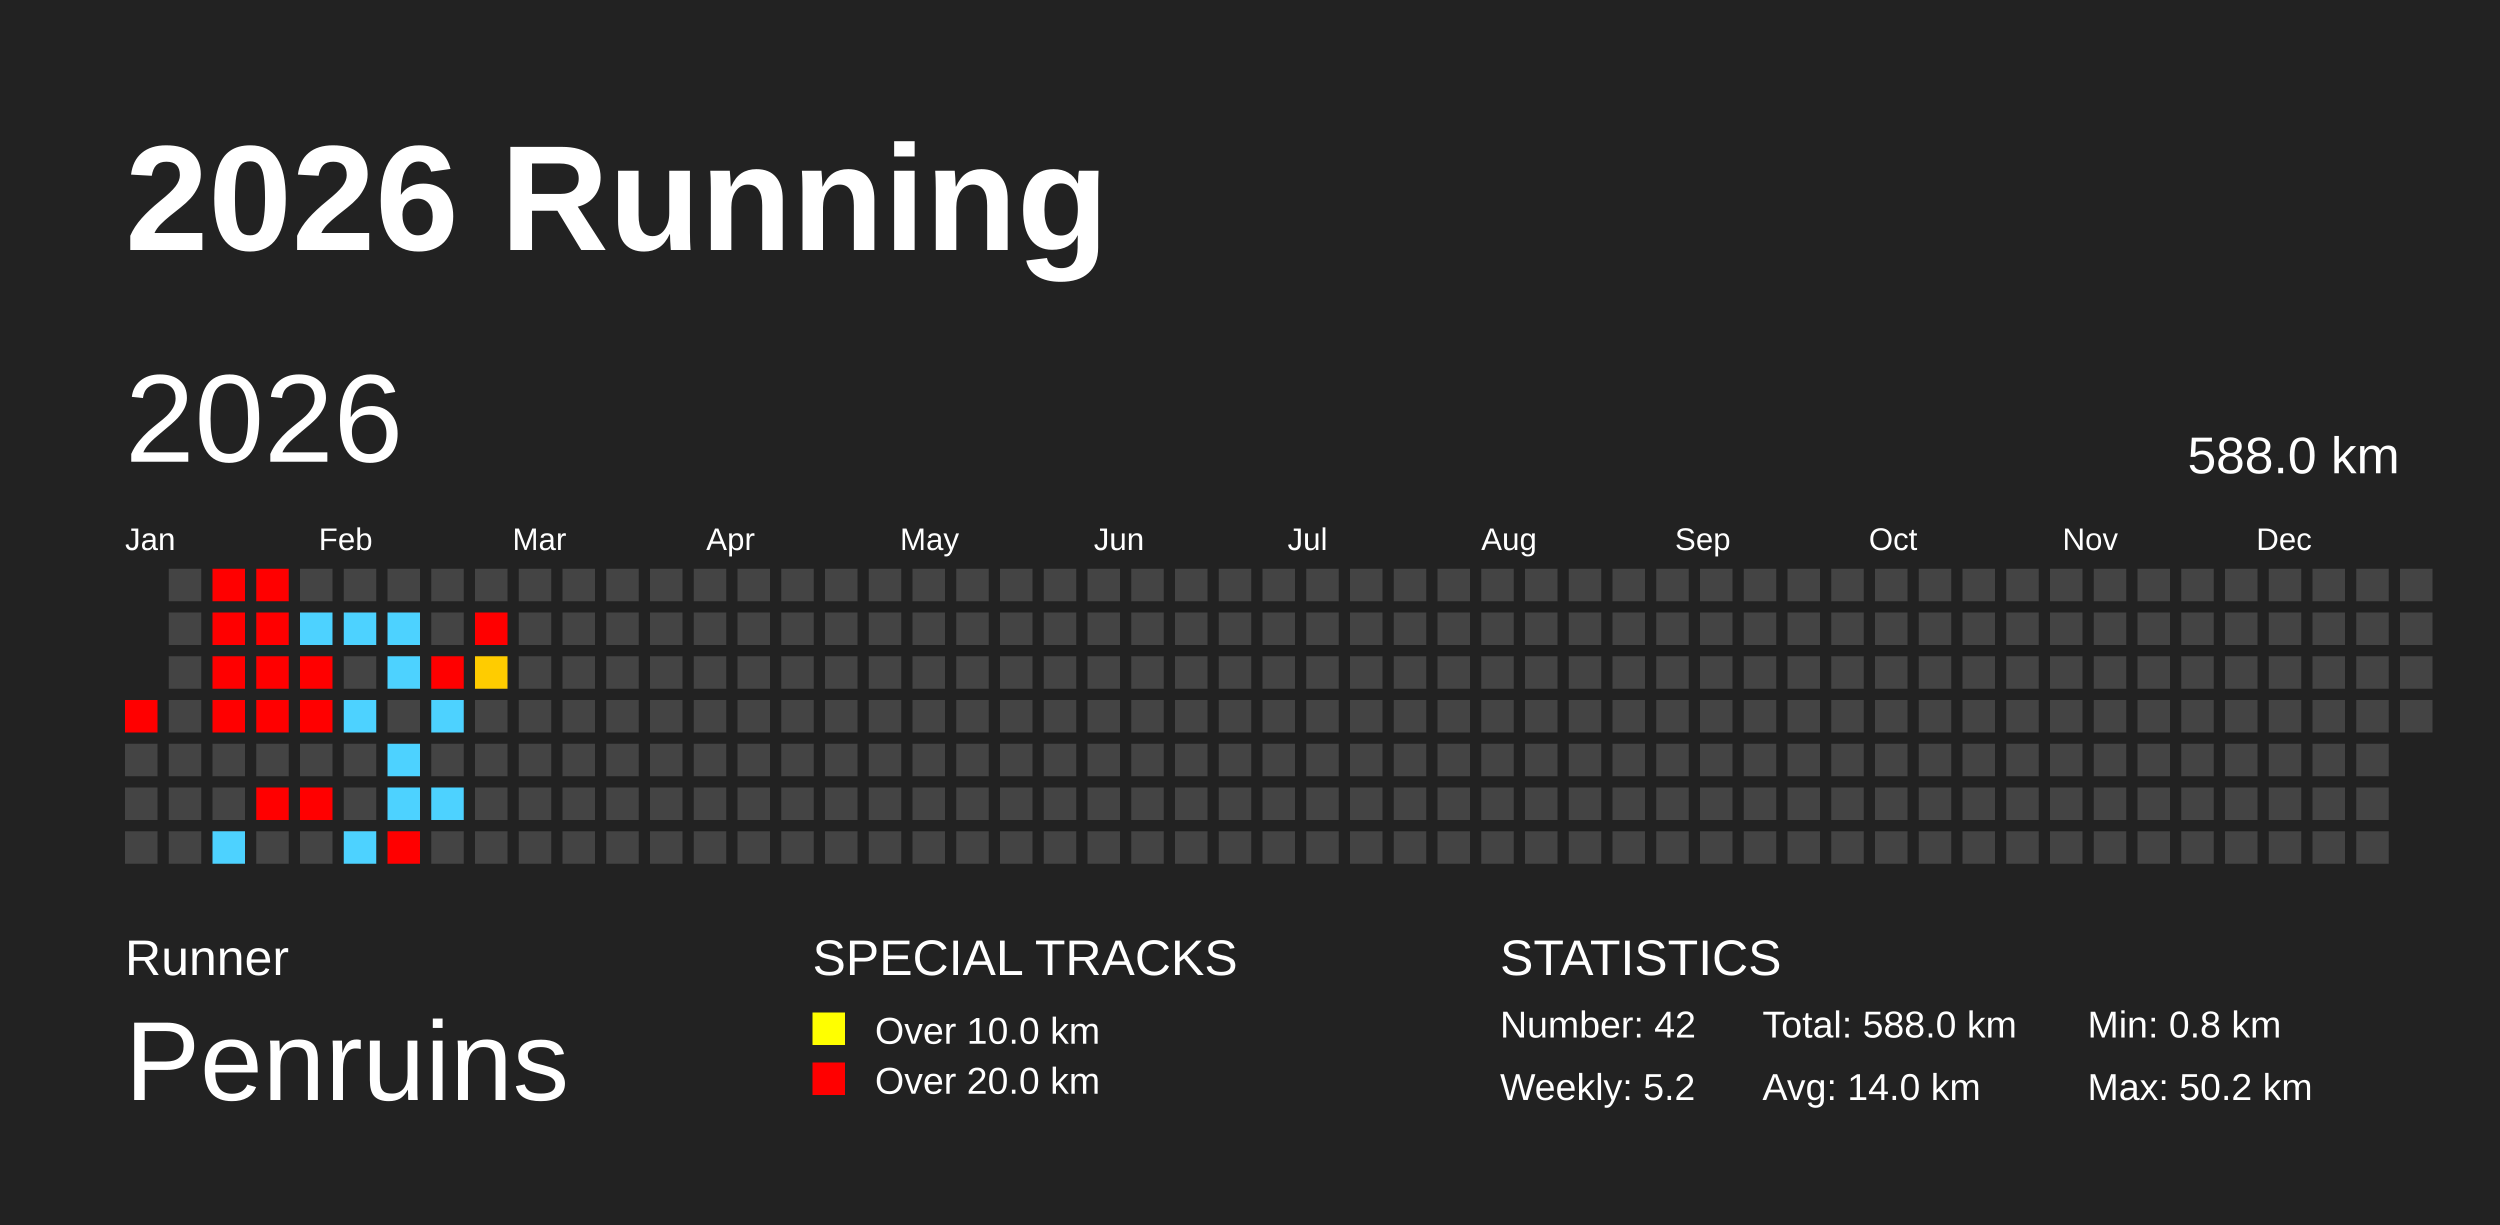
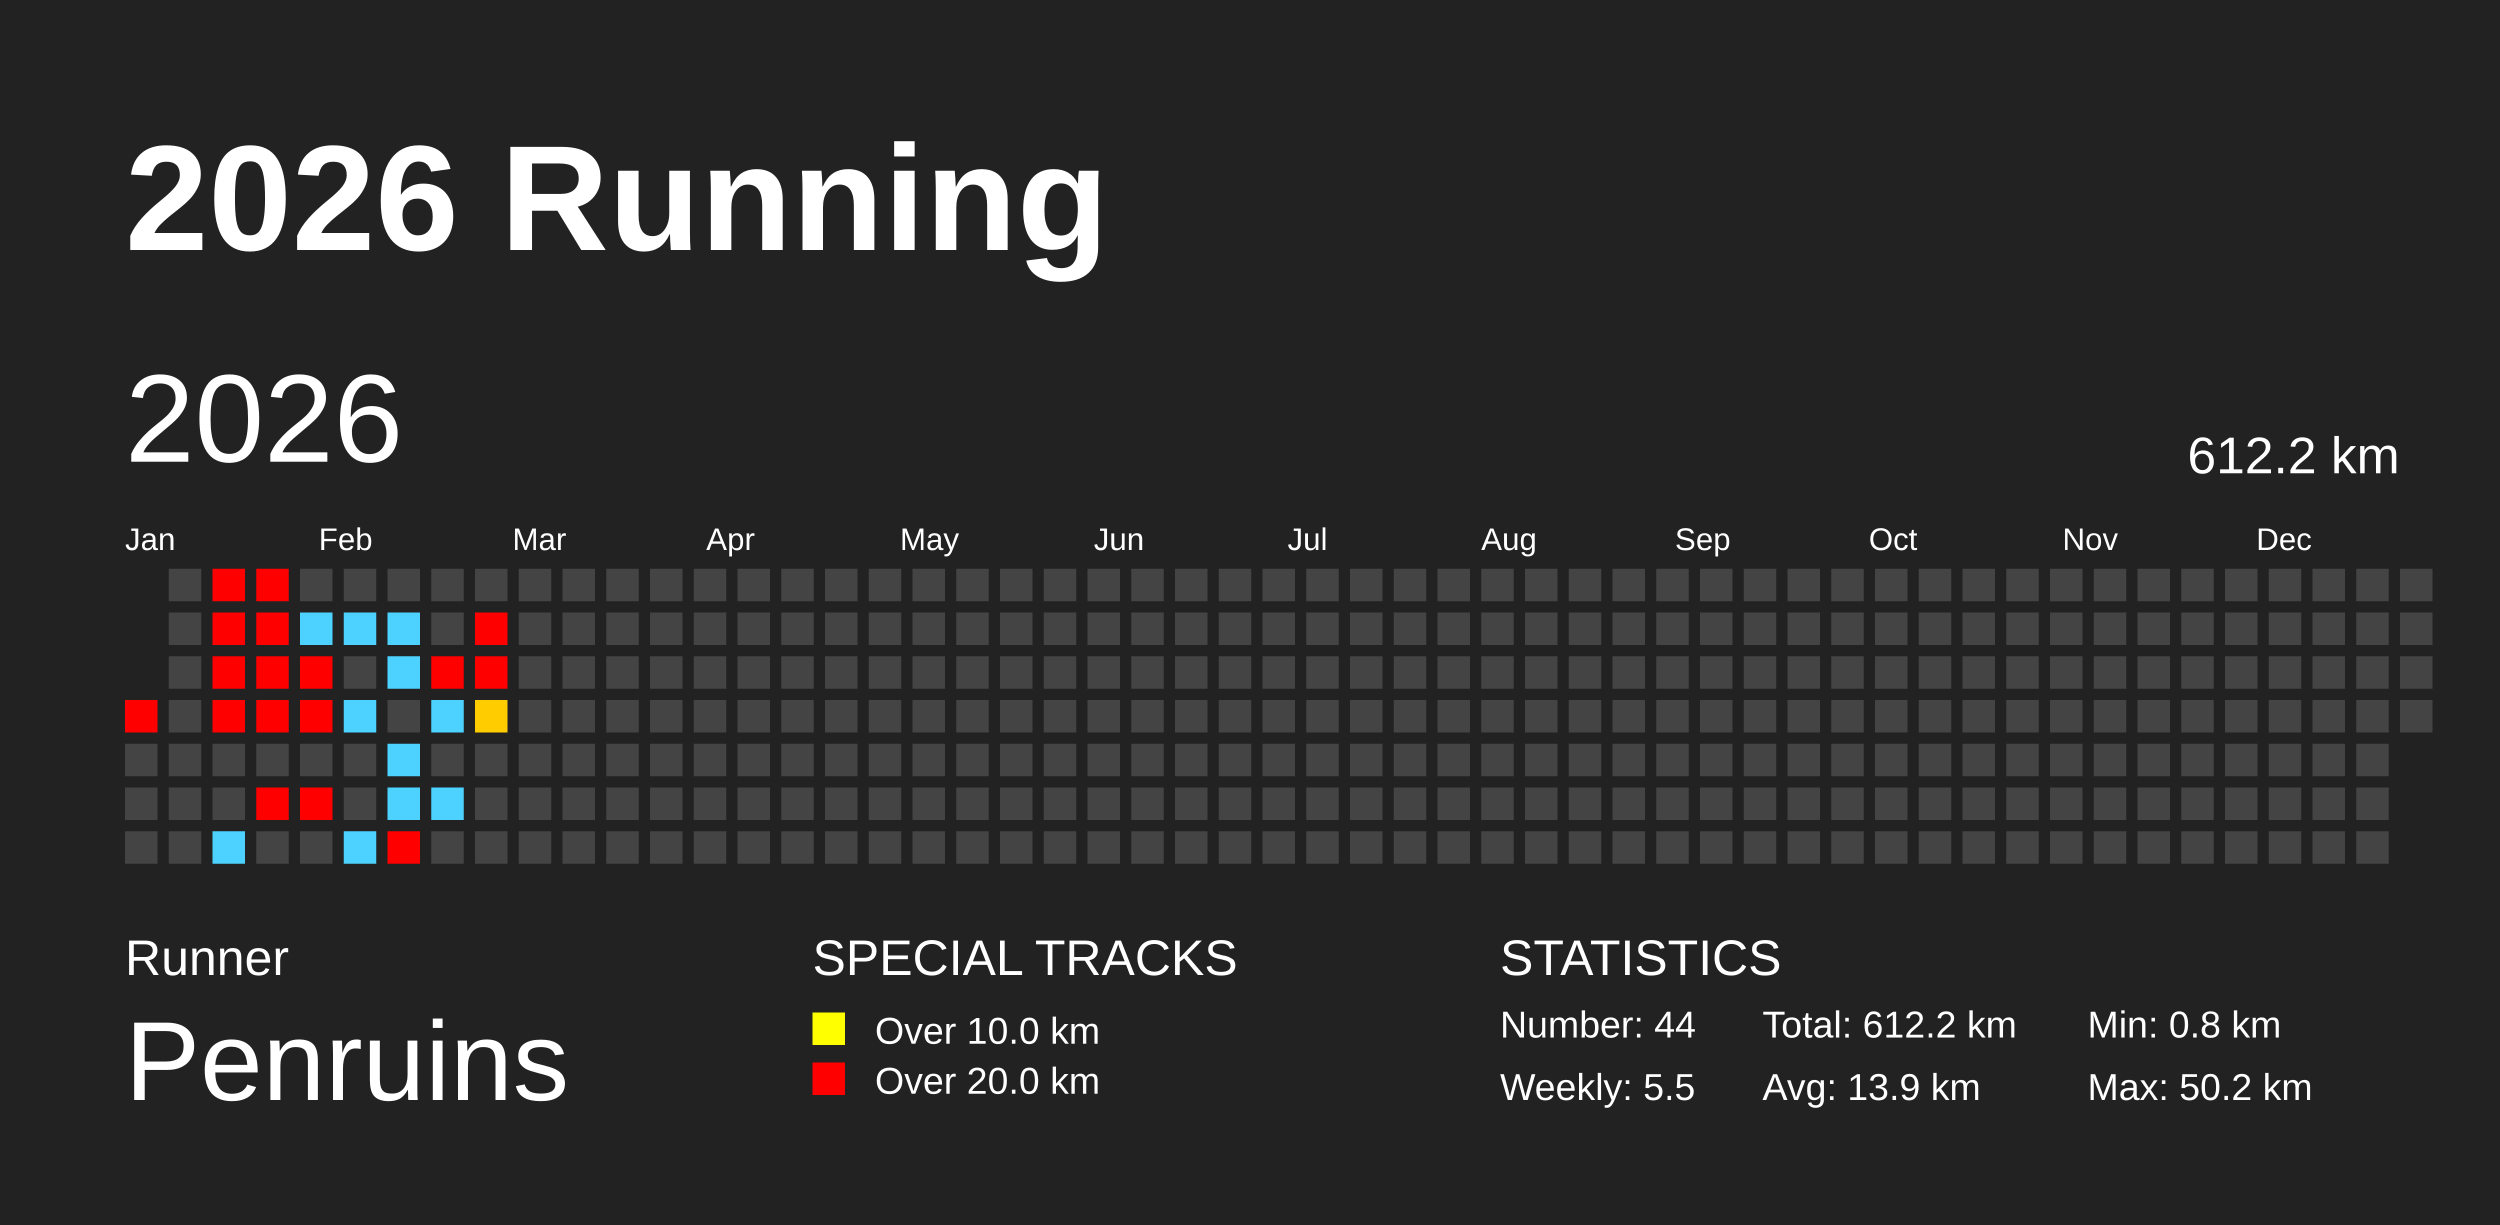
<svg xmlns="http://www.w3.org/2000/svg" baseProfile="full" height="98mm" version="1.1" viewBox="0,0,200,98" width="200mm">
  <defs />
  <rect fill="#222222" height="98" width="200" x="0" y="0" />
  <text fill="#FFFFFF" style="font-size:12px; font-family:Arial; font-weight:bold;" x="10" y="20">2026 Running</text>
  <text fill="#FFFFFF" style="font-size:4px; font-family:Arial" x="10" y="78">Runner</text>
  <text fill="#FFFFFF" style="font-size:9px; font-family:Arial" x="10" y="88">Penruins</text>
  <text fill="#FFFFFF" style="font-size:4px; font-family:Arial" x="65" y="78">SPECIAL TRACKS</text>
  <rect fill="yellow" height="2.6" width="2.6" x="65" y="81" />
  <text fill="#FFFFFF" style="font-size:3px; font-family:Arial" x="70" y="83.5">Over 10.0 km</text>
  <rect fill="red" height="2.6" width="2.6" x="65" y="85" />
  <text fill="#FFFFFF" style="font-size:3px; font-family:Arial" x="70" y="87.5">Over 20.0 km</text>
  <text fill="#FFFFFF" style="font-size:4px; font-family:Arial" x="120" y="78">STATISTICS</text>
-   <text fill="#FFFFFF" style="font-size:3px; font-family:Arial" x="120" y="83">Number: 42</text>
-   <text fill="#FFFFFF" style="font-size:3px; font-family:Arial" x="120" y="88">Weekly: 5.2</text>
-   <text fill="#FFFFFF" style="font-size:3px; font-family:Arial" x="141" y="83">Total: 588.0 km</text>
-   <text fill="#FFFFFF" style="font-size:3px; font-family:Arial" x="141" y="88">Avg: 14.0 km</text>
+   <text fill="#FFFFFF" style="font-size:3px; font-family:Arial" x="120" y="83">Number: 44</text>
+   <text fill="#FFFFFF" style="font-size:3px; font-family:Arial" x="120" y="88">Weekly: 5.5</text>
+   <text fill="#FFFFFF" style="font-size:3px; font-family:Arial" x="141" y="83">Total: 612.2 km</text>
+   <text fill="#FFFFFF" style="font-size:3px; font-family:Arial" x="141" y="88">Avg: 13.9 km</text>
  <text fill="#FFFFFF" style="font-size:3px; font-family:Arial" x="167" y="83">Min: 0.8 km</text>
  <text fill="#FFFFFF" style="font-size:3px; font-family:Arial" x="167" y="88">Max: 50.2 km</text>
  <text dominant-baseline="hanging" fill="#FFFFFF" style="font-size:10.0px; font-family:Arial;" x="10" y="30">2026</text>
-   <text dominant-baseline="hanging" fill="#FFFFFF" style="font-size:4.125px; font-family:Arial;" x="175" y="35">588.0 km</text>
+   <text dominant-baseline="hanging" fill="#FFFFFF" style="font-size:4.125px; font-family:Arial;" x="175" y="35">612.2 km</text>
  <text fill="#FFFFFF" style="font-size:2.5px; font-family:Arial" x="10.0" y="44">Jan</text>
  <text fill="#FFFFFF" style="font-size:2.5px; font-family:Arial" x="25.5" y="44">Feb</text>
  <text fill="#FFFFFF" style="font-size:2.5px; font-family:Arial" x="41.0" y="44">Mar</text>
  <text fill="#FFFFFF" style="font-size:2.5px; font-family:Arial" x="56.5" y="44">Apr</text>
  <text fill="#FFFFFF" style="font-size:2.5px; font-family:Arial" x="72.0" y="44">May</text>
  <text fill="#FFFFFF" style="font-size:2.5px; font-family:Arial" x="87.5" y="44">Jun</text>
  <text fill="#FFFFFF" style="font-size:2.5px; font-family:Arial" x="103.0" y="44">Jul</text>
  <text fill="#FFFFFF" style="font-size:2.5px; font-family:Arial" x="118.5" y="44">Aug</text>
  <text fill="#FFFFFF" style="font-size:2.5px; font-family:Arial" x="134.0" y="44">Sep</text>
  <text fill="#FFFFFF" style="font-size:2.5px; font-family:Arial" x="149.5" y="44">Oct</text>
  <text fill="#FFFFFF" style="font-size:2.5px; font-family:Arial" x="165.0" y="44">Nov</text>
  <text fill="#FFFFFF" style="font-size:2.5px; font-family:Arial" x="180.5" y="44">Dec</text>
  <rect fill="red" height="2.6" width="2.6" x="10.0" y="56.0" />
  <rect fill="#444444" height="2.6" width="2.6" x="10.0" y="59.5" />
  <rect fill="#444444" height="2.6" width="2.6" x="10.0" y="63.0" />
  <rect fill="#444444" height="2.6" width="2.6" x="10.0" y="66.5" />
  <rect fill="#444444" height="2.6" width="2.6" x="13.5" y="45.5" />
  <rect fill="#444444" height="2.6" width="2.6" x="13.5" y="49.0" />
  <rect fill="#444444" height="2.6" width="2.6" x="13.5" y="52.5" />
  <rect fill="#444444" height="2.6" width="2.6" x="13.5" y="56.0" />
  <rect fill="#444444" height="2.6" width="2.6" x="13.5" y="59.5" />
  <rect fill="#444444" height="2.6" width="2.6" x="13.5" y="63.0" />
  <rect fill="#444444" height="2.6" width="2.6" x="13.5" y="66.5" />
  <rect fill="red" height="2.6" width="2.6" x="17.0" y="45.5" />
  <rect fill="red" height="2.6" width="2.6" x="17.0" y="49.0" />
  <rect fill="red" height="2.6" width="2.6" x="17.0" y="52.5" />
  <rect fill="red" height="2.6" width="2.6" x="17.0" y="56.0" />
  <rect fill="#444444" height="2.6" width="2.6" x="17.0" y="59.5" />
  <rect fill="#444444" height="2.6" width="2.6" x="17.0" y="63.0" />
  <rect fill="#4dd2ff" height="2.6" width="2.6" x="17.0" y="66.5" />
  <rect fill="red" height="2.6" width="2.6" x="20.5" y="45.5" />
  <rect fill="red" height="2.6" width="2.6" x="20.5" y="49.0" />
  <rect fill="red" height="2.6" width="2.6" x="20.5" y="52.5" />
  <rect fill="red" height="2.6" width="2.6" x="20.5" y="56.0" />
  <rect fill="#444444" height="2.6" width="2.6" x="20.5" y="59.5" />
  <rect fill="red" height="2.6" width="2.6" x="20.5" y="63.0" />
  <rect fill="#444444" height="2.6" width="2.6" x="20.5" y="66.5" />
  <rect fill="#444444" height="2.6" width="2.6" x="24.0" y="45.5" />
  <rect fill="#4dd2ff" height="2.6" width="2.6" x="24.0" y="49.0" />
  <rect fill="red" height="2.6" width="2.6" x="24.0" y="52.5" />
  <rect fill="red" height="2.6" width="2.6" x="24.0" y="56.0" />
  <rect fill="#444444" height="2.6" width="2.6" x="24.0" y="59.5" />
  <rect fill="red" height="2.6" width="2.6" x="24.0" y="63.0" />
  <rect fill="#444444" height="2.6" width="2.6" x="24.0" y="66.5" />
  <rect fill="#444444" height="2.6" width="2.6" x="27.5" y="45.5" />
  <rect fill="#4dd2ff" height="2.6" width="2.6" x="27.5" y="49.0" />
  <rect fill="#444444" height="2.6" width="2.6" x="27.5" y="52.5" />
  <rect fill="#4dd2ff" height="2.6" width="2.6" x="27.5" y="56.0" />
  <rect fill="#444444" height="2.6" width="2.6" x="27.5" y="59.5" />
  <rect fill="#444444" height="2.6" width="2.6" x="27.5" y="63.0" />
  <rect fill="#4dd2ff" height="2.6" width="2.6" x="27.5" y="66.5" />
  <rect fill="#444444" height="2.6" width="2.6" x="31.0" y="45.5" />
  <rect fill="#4dd2ff" height="2.6" width="2.6" x="31.0" y="49.0" />
  <rect fill="#4dd2ff" height="2.6" width="2.6" x="31.0" y="52.5" />
  <rect fill="#444444" height="2.6" width="2.6" x="31.0" y="56.0" />
  <rect fill="#4dd2ff" height="2.6" width="2.6" x="31.0" y="59.5" />
  <rect fill="#4dd2ff" height="2.6" width="2.6" x="31.0" y="63.0" />
  <rect fill="red" height="2.6" width="2.6" x="31.0" y="66.5" />
  <rect fill="#444444" height="2.6" width="2.6" x="34.5" y="45.5" />
  <rect fill="#444444" height="2.6" width="2.6" x="34.5" y="49.0" />
  <rect fill="red" height="2.6" width="2.6" x="34.5" y="52.5" />
  <rect fill="#4dd2ff" height="2.6" width="2.6" x="34.5" y="56.0" />
  <rect fill="#444444" height="2.6" width="2.6" x="34.5" y="59.5" />
  <rect fill="#4dd2ff" height="2.6" width="2.6" x="34.5" y="63.0" />
  <rect fill="#444444" height="2.6" width="2.6" x="34.5" y="66.5" />
  <rect fill="#444444" height="2.6" width="2.6" x="38.0" y="45.5" />
  <rect fill="red" height="2.6" width="2.6" x="38.0" y="49.0" />
-   <rect fill="#ffcc00" height="2.6" width="2.6" x="38.0" y="52.5" />
-   <rect fill="#444444" height="2.6" width="2.6" x="38.0" y="56.0" />
+   <rect fill="red" height="2.6" width="2.6" x="38.0" y="52.5" />
+   <rect fill="#ffcc00" height="2.6" width="2.6" x="38.0" y="56.0" />
  <rect fill="#444444" height="2.6" width="2.6" x="38.0" y="59.5" />
  <rect fill="#444444" height="2.6" width="2.6" x="38.0" y="63.0" />
  <rect fill="#444444" height="2.6" width="2.6" x="38.0" y="66.5" />
  <rect fill="#444444" height="2.6" width="2.6" x="41.5" y="45.5" />
  <rect fill="#444444" height="2.6" width="2.6" x="41.5" y="49.0" />
  <rect fill="#444444" height="2.6" width="2.6" x="41.5" y="52.5" />
  <rect fill="#444444" height="2.6" width="2.6" x="41.5" y="56.0" />
  <rect fill="#444444" height="2.6" width="2.6" x="41.5" y="59.5" />
  <rect fill="#444444" height="2.6" width="2.6" x="41.5" y="63.0" />
  <rect fill="#444444" height="2.6" width="2.6" x="41.5" y="66.5" />
  <rect fill="#444444" height="2.6" width="2.6" x="45.0" y="45.5" />
  <rect fill="#444444" height="2.6" width="2.6" x="45.0" y="49.0" />
  <rect fill="#444444" height="2.6" width="2.6" x="45.0" y="52.5" />
  <rect fill="#444444" height="2.6" width="2.6" x="45.0" y="56.0" />
  <rect fill="#444444" height="2.6" width="2.6" x="45.0" y="59.5" />
  <rect fill="#444444" height="2.6" width="2.6" x="45.0" y="63.0" />
  <rect fill="#444444" height="2.6" width="2.6" x="45.0" y="66.5" />
  <rect fill="#444444" height="2.6" width="2.6" x="48.5" y="45.5" />
  <rect fill="#444444" height="2.6" width="2.6" x="48.5" y="49.0" />
  <rect fill="#444444" height="2.6" width="2.6" x="48.5" y="52.5" />
  <rect fill="#444444" height="2.6" width="2.6" x="48.5" y="56.0" />
  <rect fill="#444444" height="2.6" width="2.6" x="48.5" y="59.5" />
  <rect fill="#444444" height="2.6" width="2.6" x="48.5" y="63.0" />
  <rect fill="#444444" height="2.6" width="2.6" x="48.5" y="66.5" />
  <rect fill="#444444" height="2.6" width="2.6" x="52.0" y="45.5" />
  <rect fill="#444444" height="2.6" width="2.6" x="52.0" y="49.0" />
  <rect fill="#444444" height="2.6" width="2.6" x="52.0" y="52.5" />
  <rect fill="#444444" height="2.6" width="2.6" x="52.0" y="56.0" />
  <rect fill="#444444" height="2.6" width="2.6" x="52.0" y="59.5" />
  <rect fill="#444444" height="2.6" width="2.6" x="52.0" y="63.0" />
  <rect fill="#444444" height="2.6" width="2.6" x="52.0" y="66.5" />
  <rect fill="#444444" height="2.6" width="2.6" x="55.5" y="45.5" />
  <rect fill="#444444" height="2.6" width="2.6" x="55.5" y="49.0" />
  <rect fill="#444444" height="2.6" width="2.6" x="55.5" y="52.5" />
  <rect fill="#444444" height="2.6" width="2.6" x="55.5" y="56.0" />
  <rect fill="#444444" height="2.6" width="2.6" x="55.5" y="59.5" />
  <rect fill="#444444" height="2.6" width="2.6" x="55.5" y="63.0" />
  <rect fill="#444444" height="2.6" width="2.6" x="55.5" y="66.5" />
  <rect fill="#444444" height="2.6" width="2.6" x="59.0" y="45.5" />
  <rect fill="#444444" height="2.6" width="2.6" x="59.0" y="49.0" />
  <rect fill="#444444" height="2.6" width="2.6" x="59.0" y="52.5" />
  <rect fill="#444444" height="2.6" width="2.6" x="59.0" y="56.0" />
  <rect fill="#444444" height="2.6" width="2.6" x="59.0" y="59.5" />
  <rect fill="#444444" height="2.6" width="2.6" x="59.0" y="63.0" />
  <rect fill="#444444" height="2.6" width="2.6" x="59.0" y="66.5" />
  <rect fill="#444444" height="2.6" width="2.6" x="62.5" y="45.5" />
  <rect fill="#444444" height="2.6" width="2.6" x="62.5" y="49.0" />
  <rect fill="#444444" height="2.6" width="2.6" x="62.5" y="52.5" />
  <rect fill="#444444" height="2.6" width="2.6" x="62.5" y="56.0" />
  <rect fill="#444444" height="2.6" width="2.6" x="62.5" y="59.5" />
  <rect fill="#444444" height="2.6" width="2.6" x="62.5" y="63.0" />
  <rect fill="#444444" height="2.6" width="2.6" x="62.5" y="66.5" />
  <rect fill="#444444" height="2.6" width="2.6" x="66.0" y="45.5" />
  <rect fill="#444444" height="2.6" width="2.6" x="66.0" y="49.0" />
  <rect fill="#444444" height="2.6" width="2.6" x="66.0" y="52.5" />
  <rect fill="#444444" height="2.6" width="2.6" x="66.0" y="56.0" />
  <rect fill="#444444" height="2.6" width="2.6" x="66.0" y="59.5" />
  <rect fill="#444444" height="2.6" width="2.6" x="66.0" y="63.0" />
  <rect fill="#444444" height="2.6" width="2.6" x="66.0" y="66.5" />
  <rect fill="#444444" height="2.6" width="2.6" x="69.5" y="45.5" />
  <rect fill="#444444" height="2.6" width="2.6" x="69.5" y="49.0" />
  <rect fill="#444444" height="2.6" width="2.6" x="69.5" y="52.5" />
  <rect fill="#444444" height="2.6" width="2.6" x="69.5" y="56.0" />
  <rect fill="#444444" height="2.6" width="2.6" x="69.5" y="59.5" />
  <rect fill="#444444" height="2.6" width="2.6" x="69.5" y="63.0" />
  <rect fill="#444444" height="2.6" width="2.6" x="69.5" y="66.5" />
  <rect fill="#444444" height="2.6" width="2.6" x="73.0" y="45.5" />
  <rect fill="#444444" height="2.6" width="2.6" x="73.0" y="49.0" />
  <rect fill="#444444" height="2.6" width="2.6" x="73.0" y="52.5" />
  <rect fill="#444444" height="2.6" width="2.6" x="73.0" y="56.0" />
  <rect fill="#444444" height="2.6" width="2.6" x="73.0" y="59.5" />
  <rect fill="#444444" height="2.6" width="2.6" x="73.0" y="63.0" />
  <rect fill="#444444" height="2.6" width="2.6" x="73.0" y="66.5" />
  <rect fill="#444444" height="2.6" width="2.6" x="76.5" y="45.5" />
  <rect fill="#444444" height="2.6" width="2.6" x="76.5" y="49.0" />
  <rect fill="#444444" height="2.6" width="2.6" x="76.5" y="52.5" />
  <rect fill="#444444" height="2.6" width="2.6" x="76.5" y="56.0" />
  <rect fill="#444444" height="2.6" width="2.6" x="76.5" y="59.5" />
  <rect fill="#444444" height="2.6" width="2.6" x="76.5" y="63.0" />
  <rect fill="#444444" height="2.6" width="2.6" x="76.5" y="66.5" />
  <rect fill="#444444" height="2.6" width="2.6" x="80.0" y="45.5" />
  <rect fill="#444444" height="2.6" width="2.6" x="80.0" y="49.0" />
  <rect fill="#444444" height="2.6" width="2.6" x="80.0" y="52.5" />
  <rect fill="#444444" height="2.6" width="2.6" x="80.0" y="56.0" />
  <rect fill="#444444" height="2.6" width="2.6" x="80.0" y="59.5" />
  <rect fill="#444444" height="2.6" width="2.6" x="80.0" y="63.0" />
  <rect fill="#444444" height="2.6" width="2.6" x="80.0" y="66.5" />
  <rect fill="#444444" height="2.6" width="2.6" x="83.5" y="45.5" />
  <rect fill="#444444" height="2.6" width="2.6" x="83.5" y="49.0" />
  <rect fill="#444444" height="2.6" width="2.6" x="83.5" y="52.5" />
  <rect fill="#444444" height="2.6" width="2.6" x="83.5" y="56.0" />
  <rect fill="#444444" height="2.6" width="2.6" x="83.5" y="59.5" />
  <rect fill="#444444" height="2.6" width="2.6" x="83.5" y="63.0" />
  <rect fill="#444444" height="2.6" width="2.6" x="83.5" y="66.5" />
  <rect fill="#444444" height="2.6" width="2.6" x="87.0" y="45.5" />
  <rect fill="#444444" height="2.6" width="2.6" x="87.0" y="49.0" />
  <rect fill="#444444" height="2.6" width="2.6" x="87.0" y="52.5" />
  <rect fill="#444444" height="2.6" width="2.6" x="87.0" y="56.0" />
  <rect fill="#444444" height="2.6" width="2.6" x="87.0" y="59.5" />
  <rect fill="#444444" height="2.6" width="2.6" x="87.0" y="63.0" />
  <rect fill="#444444" height="2.6" width="2.6" x="87.0" y="66.5" />
  <rect fill="#444444" height="2.6" width="2.6" x="90.5" y="45.5" />
  <rect fill="#444444" height="2.6" width="2.6" x="90.5" y="49.0" />
  <rect fill="#444444" height="2.6" width="2.6" x="90.5" y="52.5" />
  <rect fill="#444444" height="2.6" width="2.6" x="90.5" y="56.0" />
  <rect fill="#444444" height="2.6" width="2.6" x="90.5" y="59.5" />
  <rect fill="#444444" height="2.6" width="2.6" x="90.5" y="63.0" />
  <rect fill="#444444" height="2.6" width="2.6" x="90.5" y="66.5" />
  <rect fill="#444444" height="2.6" width="2.6" x="94.0" y="45.5" />
  <rect fill="#444444" height="2.6" width="2.6" x="94.0" y="49.0" />
  <rect fill="#444444" height="2.6" width="2.6" x="94.0" y="52.5" />
  <rect fill="#444444" height="2.6" width="2.6" x="94.0" y="56.0" />
  <rect fill="#444444" height="2.6" width="2.6" x="94.0" y="59.5" />
  <rect fill="#444444" height="2.6" width="2.6" x="94.0" y="63.0" />
  <rect fill="#444444" height="2.6" width="2.6" x="94.0" y="66.5" />
  <rect fill="#444444" height="2.6" width="2.6" x="97.5" y="45.5" />
  <rect fill="#444444" height="2.6" width="2.6" x="97.5" y="49.0" />
  <rect fill="#444444" height="2.6" width="2.6" x="97.5" y="52.5" />
  <rect fill="#444444" height="2.6" width="2.6" x="97.5" y="56.0" />
  <rect fill="#444444" height="2.6" width="2.6" x="97.5" y="59.5" />
  <rect fill="#444444" height="2.6" width="2.6" x="97.5" y="63.0" />
  <rect fill="#444444" height="2.6" width="2.6" x="97.5" y="66.5" />
  <rect fill="#444444" height="2.6" width="2.6" x="101.0" y="45.5" />
  <rect fill="#444444" height="2.6" width="2.6" x="101.0" y="49.0" />
  <rect fill="#444444" height="2.6" width="2.6" x="101.0" y="52.5" />
  <rect fill="#444444" height="2.6" width="2.6" x="101.0" y="56.0" />
  <rect fill="#444444" height="2.6" width="2.6" x="101.0" y="59.5" />
  <rect fill="#444444" height="2.6" width="2.6" x="101.0" y="63.0" />
  <rect fill="#444444" height="2.6" width="2.6" x="101.0" y="66.5" />
  <rect fill="#444444" height="2.6" width="2.6" x="104.5" y="45.5" />
  <rect fill="#444444" height="2.6" width="2.6" x="104.5" y="49.0" />
  <rect fill="#444444" height="2.6" width="2.6" x="104.5" y="52.5" />
  <rect fill="#444444" height="2.6" width="2.6" x="104.5" y="56.0" />
  <rect fill="#444444" height="2.6" width="2.6" x="104.5" y="59.5" />
  <rect fill="#444444" height="2.6" width="2.6" x="104.5" y="63.0" />
  <rect fill="#444444" height="2.6" width="2.6" x="104.5" y="66.5" />
  <rect fill="#444444" height="2.6" width="2.6" x="108.0" y="45.5" />
  <rect fill="#444444" height="2.6" width="2.6" x="108.0" y="49.0" />
  <rect fill="#444444" height="2.6" width="2.6" x="108.0" y="52.5" />
  <rect fill="#444444" height="2.6" width="2.6" x="108.0" y="56.0" />
  <rect fill="#444444" height="2.6" width="2.6" x="108.0" y="59.5" />
  <rect fill="#444444" height="2.6" width="2.6" x="108.0" y="63.0" />
  <rect fill="#444444" height="2.6" width="2.6" x="108.0" y="66.5" />
  <rect fill="#444444" height="2.6" width="2.6" x="111.5" y="45.5" />
  <rect fill="#444444" height="2.6" width="2.6" x="111.5" y="49.0" />
  <rect fill="#444444" height="2.6" width="2.6" x="111.5" y="52.5" />
  <rect fill="#444444" height="2.6" width="2.6" x="111.5" y="56.0" />
  <rect fill="#444444" height="2.6" width="2.6" x="111.5" y="59.5" />
  <rect fill="#444444" height="2.6" width="2.6" x="111.5" y="63.0" />
  <rect fill="#444444" height="2.6" width="2.6" x="111.5" y="66.5" />
  <rect fill="#444444" height="2.6" width="2.6" x="115.0" y="45.5" />
  <rect fill="#444444" height="2.6" width="2.6" x="115.0" y="49.0" />
  <rect fill="#444444" height="2.6" width="2.6" x="115.0" y="52.5" />
  <rect fill="#444444" height="2.6" width="2.6" x="115.0" y="56.0" />
  <rect fill="#444444" height="2.6" width="2.6" x="115.0" y="59.5" />
  <rect fill="#444444" height="2.6" width="2.6" x="115.0" y="63.0" />
  <rect fill="#444444" height="2.6" width="2.6" x="115.0" y="66.5" />
  <rect fill="#444444" height="2.6" width="2.6" x="118.5" y="45.5" />
  <rect fill="#444444" height="2.6" width="2.6" x="118.5" y="49.0" />
  <rect fill="#444444" height="2.6" width="2.6" x="118.5" y="52.5" />
  <rect fill="#444444" height="2.6" width="2.6" x="118.5" y="56.0" />
  <rect fill="#444444" height="2.6" width="2.6" x="118.5" y="59.5" />
  <rect fill="#444444" height="2.6" width="2.6" x="118.5" y="63.0" />
  <rect fill="#444444" height="2.6" width="2.6" x="118.5" y="66.5" />
  <rect fill="#444444" height="2.6" width="2.6" x="122.0" y="45.5" />
  <rect fill="#444444" height="2.6" width="2.6" x="122.0" y="49.0" />
  <rect fill="#444444" height="2.6" width="2.6" x="122.0" y="52.5" />
  <rect fill="#444444" height="2.6" width="2.6" x="122.0" y="56.0" />
  <rect fill="#444444" height="2.6" width="2.6" x="122.0" y="59.5" />
  <rect fill="#444444" height="2.6" width="2.6" x="122.0" y="63.0" />
  <rect fill="#444444" height="2.6" width="2.6" x="122.0" y="66.5" />
  <rect fill="#444444" height="2.6" width="2.6" x="125.5" y="45.5" />
  <rect fill="#444444" height="2.6" width="2.6" x="125.5" y="49.0" />
  <rect fill="#444444" height="2.6" width="2.6" x="125.5" y="52.5" />
  <rect fill="#444444" height="2.6" width="2.6" x="125.5" y="56.0" />
  <rect fill="#444444" height="2.6" width="2.6" x="125.5" y="59.5" />
  <rect fill="#444444" height="2.6" width="2.6" x="125.5" y="63.0" />
  <rect fill="#444444" height="2.6" width="2.6" x="125.5" y="66.5" />
  <rect fill="#444444" height="2.6" width="2.6" x="129.0" y="45.5" />
  <rect fill="#444444" height="2.6" width="2.6" x="129.0" y="49.0" />
  <rect fill="#444444" height="2.6" width="2.6" x="129.0" y="52.5" />
  <rect fill="#444444" height="2.6" width="2.6" x="129.0" y="56.0" />
  <rect fill="#444444" height="2.6" width="2.6" x="129.0" y="59.5" />
  <rect fill="#444444" height="2.6" width="2.6" x="129.0" y="63.0" />
  <rect fill="#444444" height="2.6" width="2.6" x="129.0" y="66.5" />
  <rect fill="#444444" height="2.6" width="2.6" x="132.5" y="45.5" />
  <rect fill="#444444" height="2.6" width="2.6" x="132.5" y="49.0" />
  <rect fill="#444444" height="2.6" width="2.6" x="132.5" y="52.5" />
  <rect fill="#444444" height="2.6" width="2.6" x="132.5" y="56.0" />
  <rect fill="#444444" height="2.6" width="2.6" x="132.5" y="59.5" />
  <rect fill="#444444" height="2.6" width="2.6" x="132.5" y="63.0" />
  <rect fill="#444444" height="2.6" width="2.6" x="132.5" y="66.5" />
  <rect fill="#444444" height="2.6" width="2.6" x="136.0" y="45.5" />
  <rect fill="#444444" height="2.6" width="2.6" x="136.0" y="49.0" />
  <rect fill="#444444" height="2.6" width="2.6" x="136.0" y="52.5" />
  <rect fill="#444444" height="2.6" width="2.6" x="136.0" y="56.0" />
  <rect fill="#444444" height="2.6" width="2.6" x="136.0" y="59.5" />
  <rect fill="#444444" height="2.6" width="2.6" x="136.0" y="63.0" />
  <rect fill="#444444" height="2.6" width="2.6" x="136.0" y="66.5" />
  <rect fill="#444444" height="2.6" width="2.6" x="139.5" y="45.5" />
  <rect fill="#444444" height="2.6" width="2.6" x="139.5" y="49.0" />
  <rect fill="#444444" height="2.6" width="2.6" x="139.5" y="52.5" />
  <rect fill="#444444" height="2.6" width="2.6" x="139.5" y="56.0" />
  <rect fill="#444444" height="2.6" width="2.6" x="139.5" y="59.5" />
  <rect fill="#444444" height="2.6" width="2.6" x="139.5" y="63.0" />
  <rect fill="#444444" height="2.6" width="2.6" x="139.5" y="66.5" />
  <rect fill="#444444" height="2.6" width="2.6" x="143.0" y="45.5" />
  <rect fill="#444444" height="2.6" width="2.6" x="143.0" y="49.0" />
  <rect fill="#444444" height="2.6" width="2.6" x="143.0" y="52.5" />
  <rect fill="#444444" height="2.6" width="2.6" x="143.0" y="56.0" />
  <rect fill="#444444" height="2.6" width="2.6" x="143.0" y="59.5" />
  <rect fill="#444444" height="2.6" width="2.6" x="143.0" y="63.0" />
  <rect fill="#444444" height="2.6" width="2.6" x="143.0" y="66.5" />
  <rect fill="#444444" height="2.6" width="2.6" x="146.5" y="45.5" />
  <rect fill="#444444" height="2.6" width="2.6" x="146.5" y="49.0" />
  <rect fill="#444444" height="2.6" width="2.6" x="146.5" y="52.5" />
  <rect fill="#444444" height="2.6" width="2.6" x="146.5" y="56.0" />
  <rect fill="#444444" height="2.6" width="2.6" x="146.5" y="59.5" />
  <rect fill="#444444" height="2.6" width="2.6" x="146.5" y="63.0" />
  <rect fill="#444444" height="2.6" width="2.6" x="146.5" y="66.5" />
  <rect fill="#444444" height="2.6" width="2.6" x="150.0" y="45.5" />
  <rect fill="#444444" height="2.6" width="2.6" x="150.0" y="49.0" />
  <rect fill="#444444" height="2.6" width="2.6" x="150.0" y="52.5" />
  <rect fill="#444444" height="2.6" width="2.6" x="150.0" y="56.0" />
  <rect fill="#444444" height="2.6" width="2.6" x="150.0" y="59.5" />
  <rect fill="#444444" height="2.6" width="2.6" x="150.0" y="63.0" />
  <rect fill="#444444" height="2.6" width="2.6" x="150.0" y="66.5" />
  <rect fill="#444444" height="2.6" width="2.6" x="153.5" y="45.5" />
  <rect fill="#444444" height="2.6" width="2.6" x="153.5" y="49.0" />
  <rect fill="#444444" height="2.6" width="2.6" x="153.5" y="52.5" />
  <rect fill="#444444" height="2.6" width="2.6" x="153.5" y="56.0" />
  <rect fill="#444444" height="2.6" width="2.6" x="153.5" y="59.5" />
  <rect fill="#444444" height="2.6" width="2.6" x="153.5" y="63.0" />
  <rect fill="#444444" height="2.6" width="2.6" x="153.5" y="66.5" />
  <rect fill="#444444" height="2.6" width="2.6" x="157.0" y="45.5" />
  <rect fill="#444444" height="2.6" width="2.6" x="157.0" y="49.0" />
  <rect fill="#444444" height="2.6" width="2.6" x="157.0" y="52.5" />
  <rect fill="#444444" height="2.6" width="2.6" x="157.0" y="56.0" />
  <rect fill="#444444" height="2.6" width="2.6" x="157.0" y="59.5" />
  <rect fill="#444444" height="2.6" width="2.6" x="157.0" y="63.0" />
  <rect fill="#444444" height="2.6" width="2.6" x="157.0" y="66.5" />
  <rect fill="#444444" height="2.6" width="2.6" x="160.5" y="45.5" />
  <rect fill="#444444" height="2.6" width="2.6" x="160.5" y="49.0" />
  <rect fill="#444444" height="2.6" width="2.6" x="160.5" y="52.5" />
  <rect fill="#444444" height="2.6" width="2.6" x="160.5" y="56.0" />
  <rect fill="#444444" height="2.6" width="2.6" x="160.5" y="59.5" />
  <rect fill="#444444" height="2.6" width="2.6" x="160.5" y="63.0" />
  <rect fill="#444444" height="2.6" width="2.6" x="160.5" y="66.5" />
  <rect fill="#444444" height="2.6" width="2.6" x="164.0" y="45.5" />
  <rect fill="#444444" height="2.6" width="2.6" x="164.0" y="49.0" />
  <rect fill="#444444" height="2.6" width="2.6" x="164.0" y="52.5" />
  <rect fill="#444444" height="2.6" width="2.6" x="164.0" y="56.0" />
  <rect fill="#444444" height="2.6" width="2.6" x="164.0" y="59.5" />
  <rect fill="#444444" height="2.6" width="2.6" x="164.0" y="63.0" />
  <rect fill="#444444" height="2.6" width="2.6" x="164.0" y="66.5" />
  <rect fill="#444444" height="2.6" width="2.6" x="167.5" y="45.5" />
  <rect fill="#444444" height="2.6" width="2.6" x="167.5" y="49.0" />
  <rect fill="#444444" height="2.6" width="2.6" x="167.5" y="52.5" />
  <rect fill="#444444" height="2.6" width="2.6" x="167.5" y="56.0" />
  <rect fill="#444444" height="2.6" width="2.6" x="167.5" y="59.5" />
  <rect fill="#444444" height="2.6" width="2.6" x="167.5" y="63.0" />
  <rect fill="#444444" height="2.6" width="2.6" x="167.5" y="66.5" />
  <rect fill="#444444" height="2.6" width="2.6" x="171.0" y="45.5" />
  <rect fill="#444444" height="2.6" width="2.6" x="171.0" y="49.0" />
  <rect fill="#444444" height="2.6" width="2.6" x="171.0" y="52.5" />
  <rect fill="#444444" height="2.6" width="2.6" x="171.0" y="56.0" />
  <rect fill="#444444" height="2.6" width="2.6" x="171.0" y="59.5" />
  <rect fill="#444444" height="2.6" width="2.6" x="171.0" y="63.0" />
  <rect fill="#444444" height="2.6" width="2.6" x="171.0" y="66.5" />
  <rect fill="#444444" height="2.6" width="2.6" x="174.5" y="45.5" />
  <rect fill="#444444" height="2.6" width="2.6" x="174.5" y="49.0" />
  <rect fill="#444444" height="2.6" width="2.6" x="174.5" y="52.5" />
  <rect fill="#444444" height="2.6" width="2.6" x="174.5" y="56.0" />
  <rect fill="#444444" height="2.6" width="2.6" x="174.5" y="59.5" />
  <rect fill="#444444" height="2.6" width="2.6" x="174.5" y="63.0" />
  <rect fill="#444444" height="2.6" width="2.6" x="174.5" y="66.5" />
  <rect fill="#444444" height="2.6" width="2.6" x="178.0" y="45.5" />
  <rect fill="#444444" height="2.6" width="2.6" x="178.0" y="49.0" />
  <rect fill="#444444" height="2.6" width="2.6" x="178.0" y="52.5" />
  <rect fill="#444444" height="2.6" width="2.6" x="178.0" y="56.0" />
  <rect fill="#444444" height="2.6" width="2.6" x="178.0" y="59.5" />
  <rect fill="#444444" height="2.6" width="2.6" x="178.0" y="63.0" />
  <rect fill="#444444" height="2.6" width="2.6" x="178.0" y="66.5" />
  <rect fill="#444444" height="2.6" width="2.6" x="181.5" y="45.5" />
  <rect fill="#444444" height="2.6" width="2.6" x="181.5" y="49.0" />
  <rect fill="#444444" height="2.6" width="2.6" x="181.5" y="52.5" />
  <rect fill="#444444" height="2.6" width="2.6" x="181.5" y="56.0" />
  <rect fill="#444444" height="2.6" width="2.6" x="181.5" y="59.5" />
  <rect fill="#444444" height="2.6" width="2.6" x="181.5" y="63.0" />
  <rect fill="#444444" height="2.6" width="2.6" x="181.5" y="66.5" />
  <rect fill="#444444" height="2.6" width="2.6" x="185.0" y="45.5" />
  <rect fill="#444444" height="2.6" width="2.6" x="185.0" y="49.0" />
  <rect fill="#444444" height="2.6" width="2.6" x="185.0" y="52.5" />
  <rect fill="#444444" height="2.6" width="2.6" x="185.0" y="56.0" />
  <rect fill="#444444" height="2.6" width="2.6" x="185.0" y="59.5" />
  <rect fill="#444444" height="2.6" width="2.6" x="185.0" y="63.0" />
  <rect fill="#444444" height="2.6" width="2.6" x="185.0" y="66.5" />
  <rect fill="#444444" height="2.6" width="2.6" x="188.5" y="45.5" />
  <rect fill="#444444" height="2.6" width="2.6" x="188.5" y="49.0" />
  <rect fill="#444444" height="2.6" width="2.6" x="188.5" y="52.5" />
  <rect fill="#444444" height="2.6" width="2.6" x="188.5" y="56.0" />
  <rect fill="#444444" height="2.6" width="2.6" x="188.5" y="59.5" />
  <rect fill="#444444" height="2.6" width="2.6" x="188.5" y="63.0" />
  <rect fill="#444444" height="2.6" width="2.6" x="188.5" y="66.5" />
  <rect fill="#444444" height="2.6" width="2.6" x="192.0" y="45.5" />
  <rect fill="#444444" height="2.6" width="2.6" x="192.0" y="49.0" />
  <rect fill="#444444" height="2.6" width="2.6" x="192.0" y="52.5" />
  <rect fill="#444444" height="2.6" width="2.6" x="192.0" y="56.0" />
</svg>
